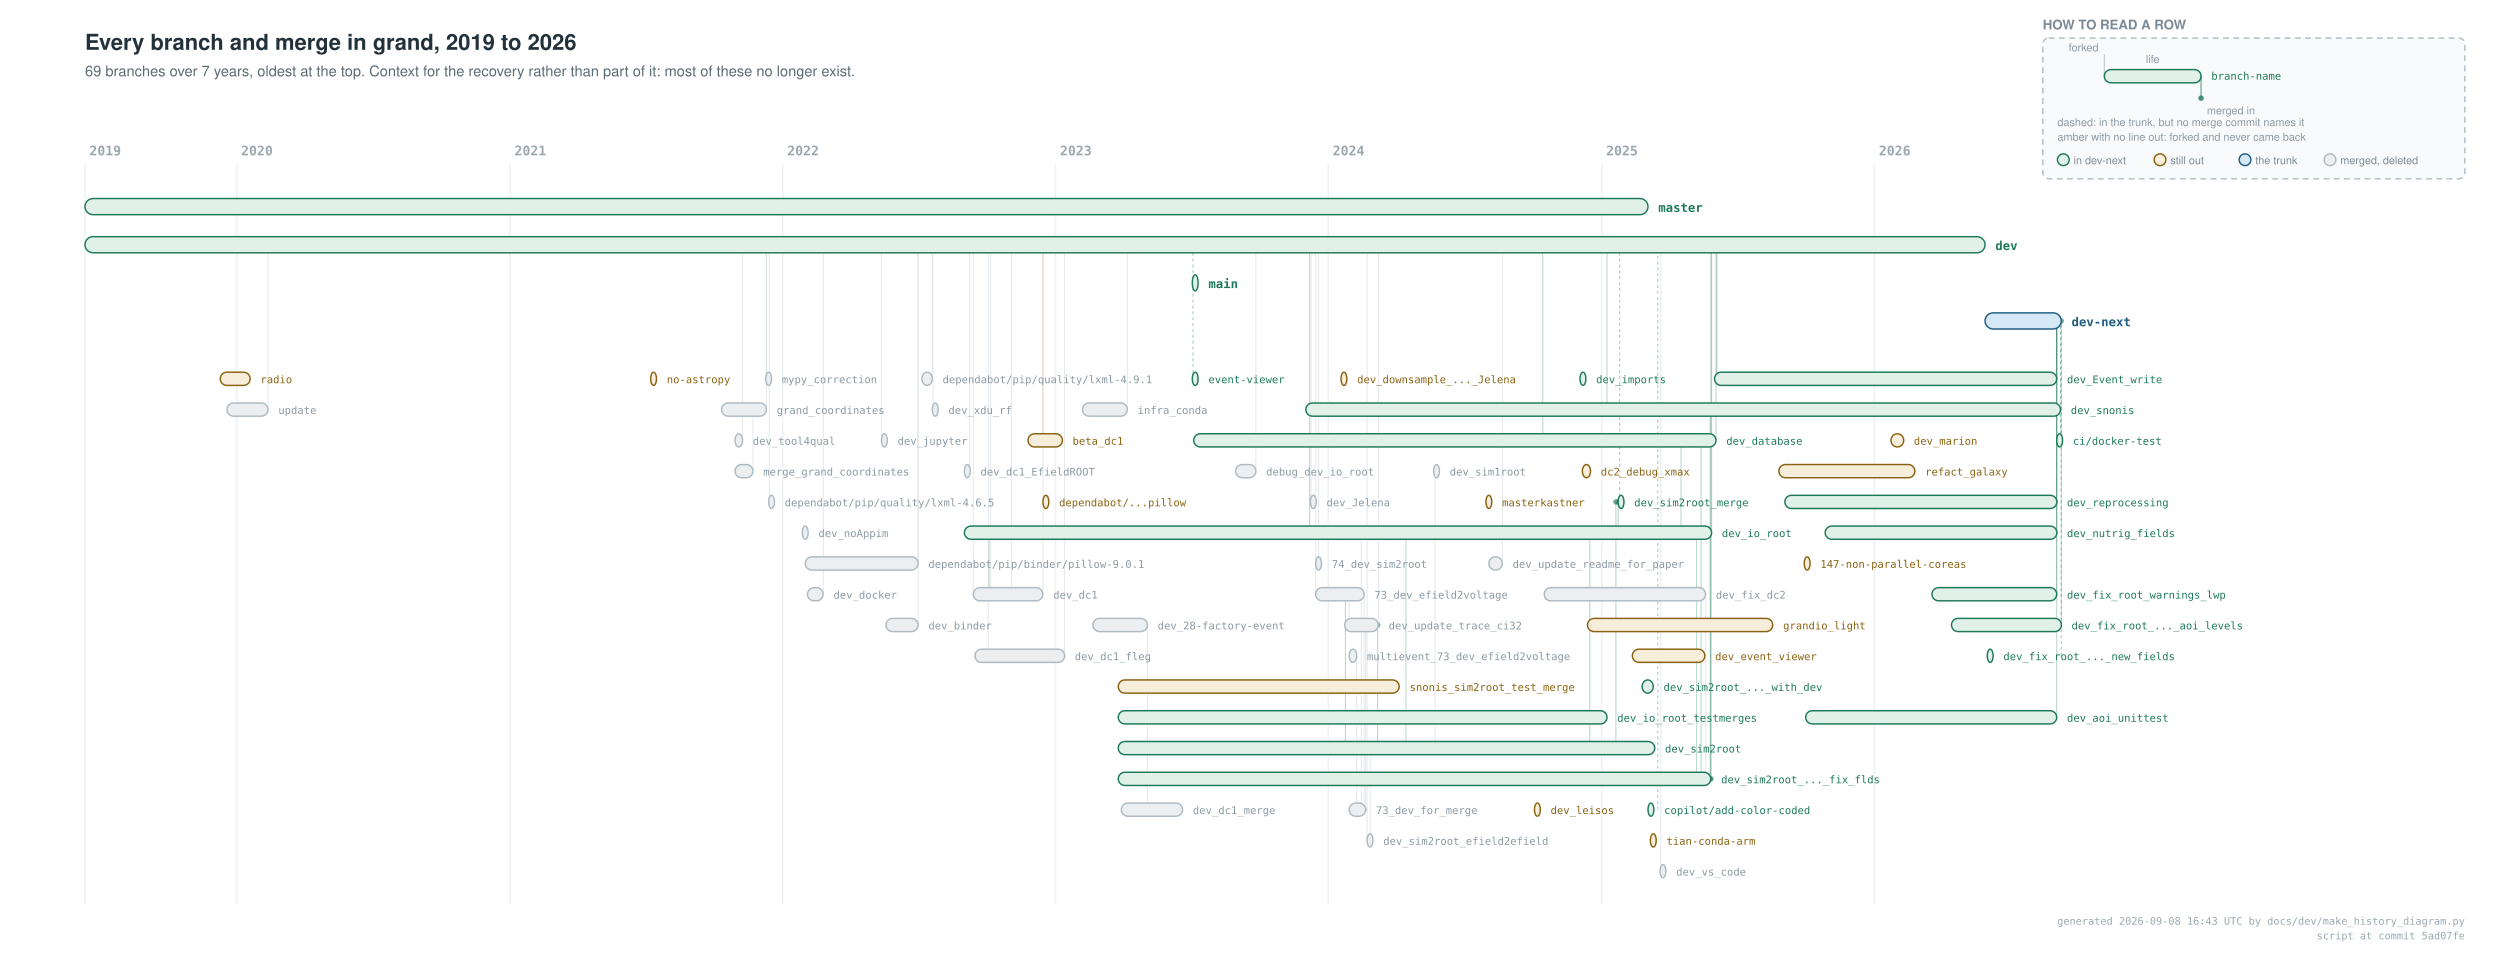
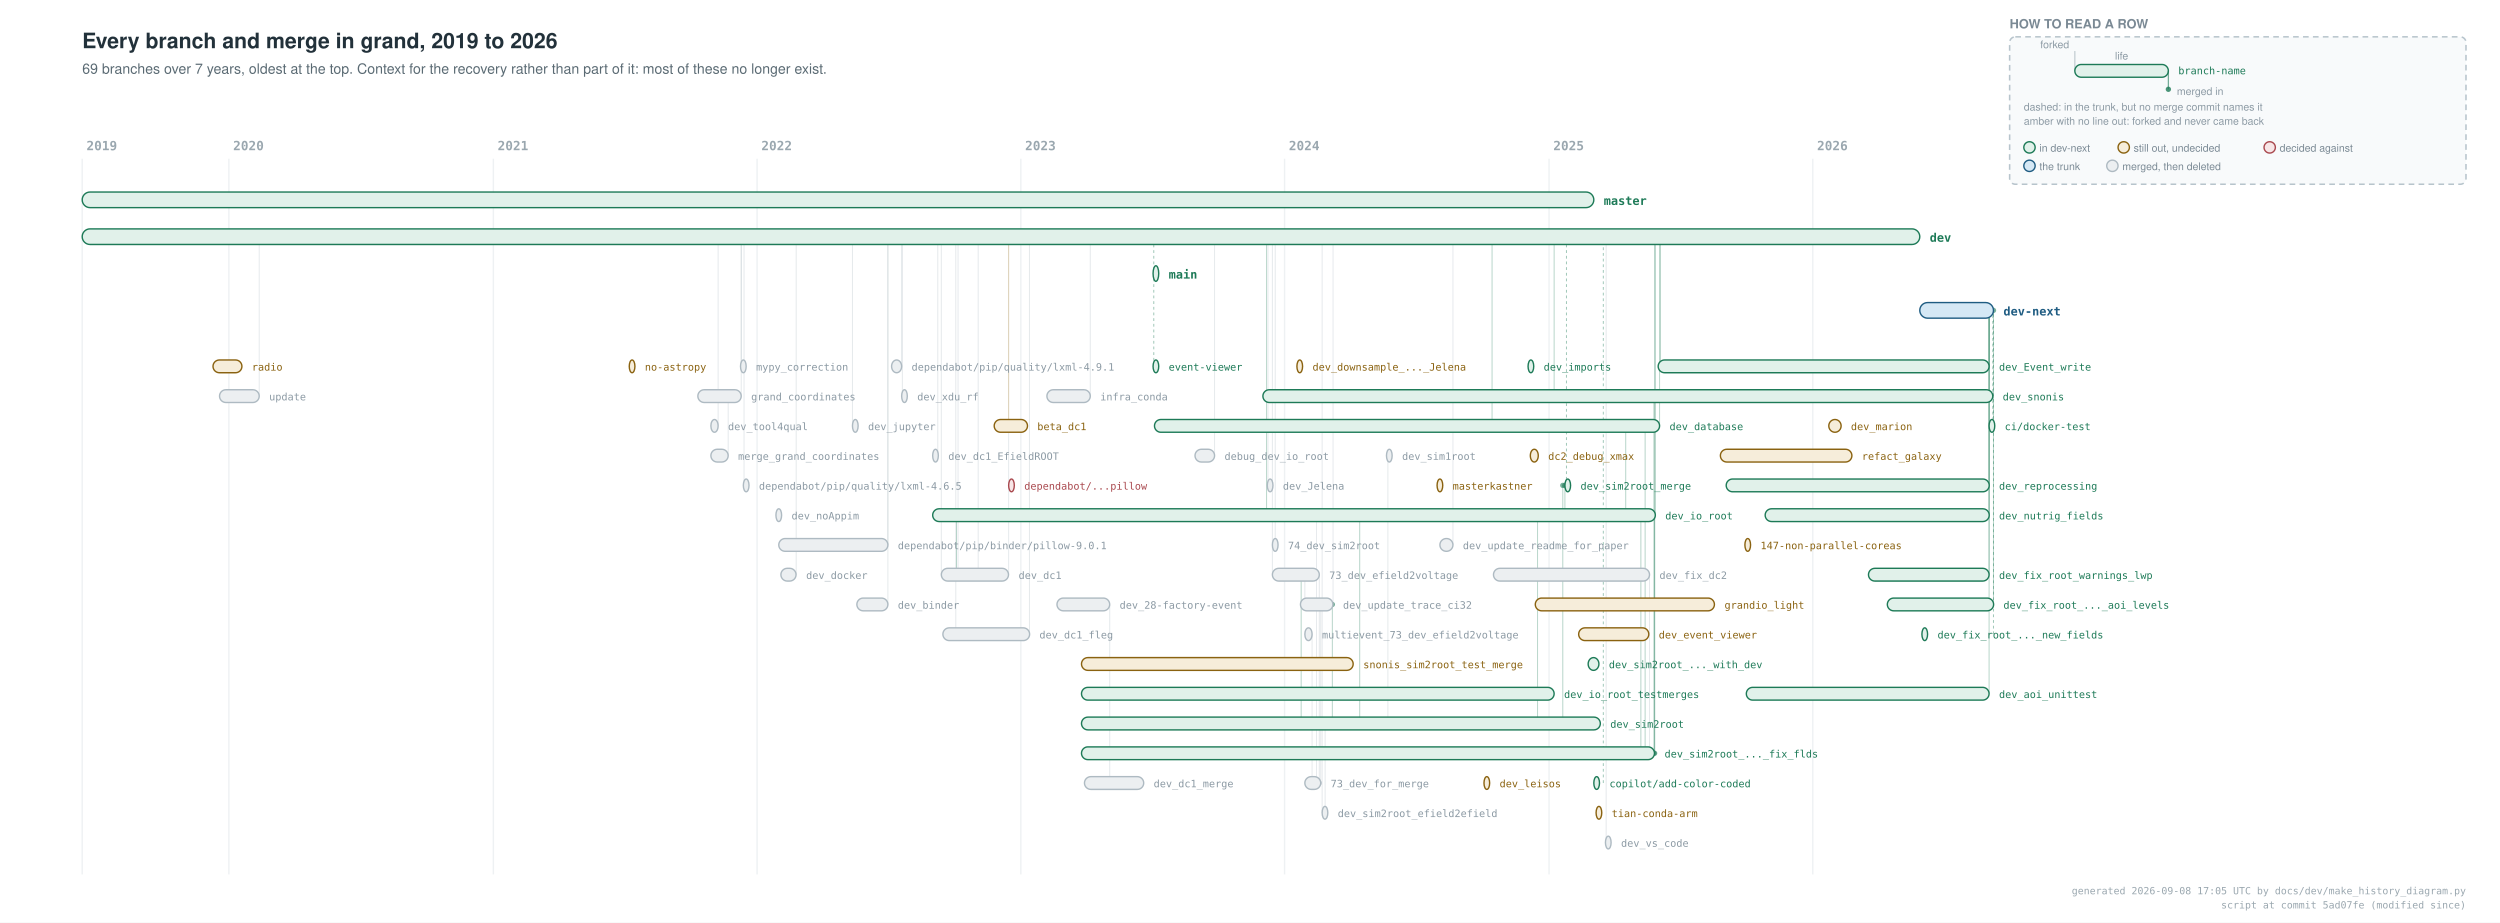
- <svg xmlns="http://www.w3.org/2000/svg" viewBox="0 0 1706 651" width="1706" height="651" font-family="IBM Plex Sans, Helvetica, Arial, sans-serif">
-   <rect width="1706" height="651" fill="#FFFFFF" />
+ <svg xmlns="http://www.w3.org/2000/svg" viewBox="0 0 1764 651" width="1764" height="651" font-family="IBM Plex Sans, Helvetica, Arial, sans-serif">
+   <rect width="1764" height="651" fill="#FFFFFF" />
  <text x="58" y="34" font-size="15" font-weight="600" fill="#22313A">Every branch and merge in grand, 2019 to 2026</text>
  <text x="58" y="52" font-size="10" fill="#5A6A73">69 branches over 7 years, oldest at the top. Context for the recovery rather than part of it: most of these no longer exist.</text>
  <line x1="58.0" y1="112" x2="58.0" y2="617" stroke="#EEF1F3" stroke-width="1" />
  <text x="61.0" y="106" font-family="IBM Plex Mono, monospace" font-size="9" font-weight="600" fill="#9AA7AF">2019</text>
  <line x1="161.5" y1="112" x2="161.5" y2="617" stroke="#EEF1F3" stroke-width="1" />
  <text x="164.5" y="106" font-family="IBM Plex Mono, monospace" font-size="9" font-weight="600" fill="#9AA7AF">2020</text>
  <line x1="348.1" y1="112" x2="348.1" y2="617" stroke="#EEF1F3" stroke-width="1" />
  <text x="351.1" y="106" font-family="IBM Plex Mono, monospace" font-size="9" font-weight="600" fill="#9AA7AF">2021</text>
  <line x1="534.2" y1="112" x2="534.2" y2="617" stroke="#EEF1F3" stroke-width="1" />
  <text x="537.2" y="106" font-family="IBM Plex Mono, monospace" font-size="9" font-weight="600" fill="#9AA7AF">2022</text>
  <line x1="720.3" y1="112" x2="720.3" y2="617" stroke="#EEF1F3" stroke-width="1" />
  <text x="723.3" y="106" font-family="IBM Plex Mono, monospace" font-size="9" font-weight="600" fill="#9AA7AF">2023</text>
  <line x1="906.4" y1="112" x2="906.4" y2="617" stroke="#EEF1F3" stroke-width="1" />
  <text x="909.4" y="106" font-family="IBM Plex Mono, monospace" font-size="9" font-weight="600" fill="#9AA7AF">2024</text>
  <line x1="1093.0" y1="112" x2="1093.0" y2="617" stroke="#EEF1F3" stroke-width="1" />
  <text x="1096.0" y="106" font-family="IBM Plex Mono, monospace" font-size="9" font-weight="600" fill="#9AA7AF">2025</text>
  <line x1="1279.1" y1="112" x2="1279.1" y2="617" stroke="#EEF1F3" stroke-width="1" />
  <text x="1282.1" y="106" font-family="IBM Plex Mono, monospace" font-size="9" font-weight="600" fill="#9AA7AF">2026</text>
  <path d="M 182.9 279.5 L 182.9 167.0" stroke="#AEBAC2" stroke-width="0.7" fill="none" opacity="0.32" />
  <circle cx="182.9" cy="167.0" r="1.9" fill="#AEBAC2" opacity="0.6" />
  <path d="M 506.7 300.5 L 506.7 167.0" stroke="#AEBAC2" stroke-width="0.7" fill="none" opacity="0.32" />
  <circle cx="506.7" cy="167.0" r="1.9" fill="#AEBAC2" opacity="0.6" />
  <path d="M 523.0 279.5 L 523.0 167.0" stroke="#AEBAC2" stroke-width="0.7" fill="none" opacity="0.32" />
  <circle cx="523.0" cy="167.0" r="1.9" fill="#AEBAC2" opacity="0.6" />
  <path d="M 513.8 321.5 L 513.8 279.5" stroke="#AEBAC2" stroke-width="0.7" fill="none" opacity="0.32" />
  <circle cx="513.8" cy="279.5" r="1.9" fill="#AEBAC2" opacity="0.6" />
  <path d="M 523.0 258.5 L 523.0 167.0" stroke="#AEBAC2" stroke-width="0.7" fill="none" opacity="0.32" />
  <circle cx="523.0" cy="167.0" r="1.9" fill="#AEBAC2" opacity="0.6" />
  <path d="M 525.0 342.5 L 525.0 167.0" stroke="#AEBAC2" stroke-width="0.7" fill="none" opacity="0.32" />
  <circle cx="525.0" cy="167.0" r="1.9" fill="#AEBAC2" opacity="0.6" />
  <path d="M 561.8 405.5 L 561.8 167.0" stroke="#AEBAC2" stroke-width="0.7" fill="none" opacity="0.32" />
  <circle cx="561.8" cy="167.0" r="1.9" fill="#AEBAC2" opacity="0.6" />
  <path d="M 601.5 300.5 L 601.5 167.0" stroke="#AEBAC2" stroke-width="0.7" fill="none" opacity="0.32" />
  <circle cx="601.5" cy="167.0" r="1.9" fill="#AEBAC2" opacity="0.6" />
  <path d="M 626.5 426.5 L 626.5 167.0" stroke="#AEBAC2" stroke-width="0.7" fill="none" opacity="0.32" />
  <circle cx="626.5" cy="167.0" r="1.9" fill="#AEBAC2" opacity="0.6" />
  <path d="M 626.5 384.5 L 626.5 167.0" stroke="#AEBAC2" stroke-width="0.7" fill="none" opacity="0.32" />
  <circle cx="626.5" cy="167.0" r="1.9" fill="#AEBAC2" opacity="0.6" />
  <path d="M 636.2 258.5 L 636.2 167.0" stroke="#AEBAC2" stroke-width="0.7" fill="none" opacity="0.32" />
  <circle cx="636.2" cy="167.0" r="1.9" fill="#AEBAC2" opacity="0.6" />
  <path d="M 636.7 279.5 L 636.7 167.0" stroke="#AEBAC2" stroke-width="0.7" fill="none" opacity="0.32" />
  <circle cx="636.7" cy="167.0" r="1.9" fill="#AEBAC2" opacity="0.6" />
  <path d="M 674.9 363.5 L 674.9 405.5" stroke="#1D7A57" stroke-width="0.7" fill="none" opacity="0.32" />
  <circle cx="674.9" cy="405.5" r="1.9" fill="#1D7A57" opacity="0.6" />
  <path d="M 661.7 321.5 L 661.7 167.0" stroke="#AEBAC2" stroke-width="0.7" fill="none" opacity="0.32" />
  <circle cx="661.7" cy="167.0" r="1.9" fill="#AEBAC2" opacity="0.6" />
  <path d="M 664.2 405.5 L 664.2 167.0" stroke="#AEBAC2" stroke-width="0.7" fill="none" opacity="0.32" />
  <circle cx="664.2" cy="167.0" r="1.9" fill="#AEBAC2" opacity="0.6" />
  <path d="M 674.4 447.5 L 674.4 167.0" stroke="#AEBAC2" stroke-width="0.7" fill="none" opacity="0.32" />
  <circle cx="674.4" cy="167.0" r="1.9" fill="#AEBAC2" opacity="0.6" />
  <path d="M 676.0 405.5 L 676.0 167.0" stroke="#AEBAC2" stroke-width="0.7" fill="none" opacity="0.32" />
  <circle cx="676.0" cy="167.0" r="1.9" fill="#AEBAC2" opacity="0.6" />
  <path d="M 690.2 405.5 L 690.2 167.0" stroke="#AEBAC2" stroke-width="0.7" fill="none" opacity="0.32" />
  <circle cx="690.2" cy="167.0" r="1.9" fill="#AEBAC2" opacity="0.6" />
  <path d="M 711.7 405.5 L 711.7 300.5" stroke="#AEBAC2" stroke-width="0.7" fill="none" opacity="0.32" />
  <circle cx="711.7" cy="300.5" r="1.9" fill="#AEBAC2" opacity="0.6" />
  <path d="M 711.7 300.5 L 711.7 167.0" stroke="#8A6210" stroke-width="0.7" fill="none" opacity="0.32" />
  <circle cx="711.7" cy="167.0" r="1.9" fill="#8A6210" opacity="0.6" />
  <path d="M 726.4 447.5 L 726.4 167.0" stroke="#AEBAC2" stroke-width="0.7" fill="none" opacity="0.32" />
  <circle cx="726.4" cy="167.0" r="1.9" fill="#AEBAC2" opacity="0.6" />
  <path d="M 769.3 279.5 L 769.3 167.0" stroke="#AEBAC2" stroke-width="0.7" fill="none" opacity="0.32" />
  <circle cx="769.3" cy="167.0" r="1.9" fill="#AEBAC2" opacity="0.6" />
  <path d="M 783.0 426.5 L 783.0 552.5" stroke="#AEBAC2" stroke-width="0.7" fill="none" opacity="0.32" />
  <circle cx="783.0" cy="552.5" r="1.9" fill="#AEBAC2" opacity="0.6" />
  <path d="M 1084.9 510.5 L 1084.9 363.5" stroke="#1D7A57" stroke-width="0.7" fill="none" opacity="0.32" />
  <circle cx="1084.9" cy="363.5" r="1.9" fill="#1D7A57" opacity="0.6" />
  <path d="M 1147.1 363.5 L 1147.1 300.5" stroke="#1D7A57" stroke-width="0.7" fill="none" opacity="0.32" />
  <circle cx="1147.1" cy="300.5" r="1.9" fill="#1D7A57" opacity="0.6" />
  <path d="M 857.0 321.5 L 857.0 167.0" stroke="#AEBAC2" stroke-width="0.7" fill="none" opacity="0.32" />
  <circle cx="857.0" cy="167.0" r="1.9" fill="#AEBAC2" opacity="0.6" />
  <path d="M 893.7 363.5 L 893.7 167.0" stroke="#1D7A57" stroke-width="0.7" fill="none" opacity="0.32" />
  <circle cx="893.7" cy="167.0" r="1.9" fill="#1D7A57" opacity="0.6" />
  <path d="M 894.7 342.5 L 894.7 167.0" stroke="#AEBAC2" stroke-width="0.7" fill="none" opacity="0.32" />
  <circle cx="894.7" cy="167.0" r="1.9" fill="#AEBAC2" opacity="0.6" />
  <path d="M 897.8 405.5 L 897.8 167.0" stroke="#AEBAC2" stroke-width="0.7" fill="none" opacity="0.32" />
  <circle cx="897.8" cy="167.0" r="1.9" fill="#AEBAC2" opacity="0.6" />
  <path d="M 899.8 384.5 L 899.8 167.0" stroke="#AEBAC2" stroke-width="0.7" fill="none" opacity="0.32" />
  <circle cx="899.8" cy="167.0" r="1.9" fill="#AEBAC2" opacity="0.6" />
  <path d="M 1052.8 300.5 L 1052.8 167.0" stroke="#1D7A57" stroke-width="0.7" fill="none" opacity="0.32" />
  <circle cx="1052.8" cy="167.0" r="1.9" fill="#1D7A57" opacity="0.6" />
  <path d="M 918.1 510.5 L 918.1 405.5" stroke="#1D7A57" stroke-width="0.7" fill="none" opacity="0.32" />
  <circle cx="918.1" cy="405.5" r="1.9" fill="#1D7A57" opacity="0.6" />
  <path d="M 920.7 405.5 L 920.7 426.5" stroke="#AEBAC2" stroke-width="0.7" fill="none" opacity="0.32" />
  <circle cx="920.7" cy="426.5" r="1.9" fill="#AEBAC2" opacity="0.6" />
  <path d="M 925.8 447.5 L 925.8 552.5" stroke="#AEBAC2" stroke-width="0.7" fill="none" opacity="0.32" />
  <circle cx="925.8" cy="552.5" r="1.9" fill="#AEBAC2" opacity="0.6" />
  <path d="M 928.9 552.5 L 928.9 363.5" stroke="#AEBAC2" stroke-width="0.7" fill="none" opacity="0.32" />
  <circle cx="928.9" cy="363.5" r="1.9" fill="#AEBAC2" opacity="0.6" />
  <path d="M 930.9 405.5 L 930.9 552.5" stroke="#AEBAC2" stroke-width="0.7" fill="none" opacity="0.32" />
  <circle cx="930.9" cy="552.5" r="1.9" fill="#AEBAC2" opacity="0.6" />
  <path d="M 931.9 552.5 L 931.9 426.5" stroke="#AEBAC2" stroke-width="0.7" fill="none" opacity="0.32" />
  <circle cx="931.9" cy="426.5" r="1.9" fill="#AEBAC2" opacity="0.6" />
  <path d="M 940.1 510.5 L 940.1 426.5" stroke="#1D7A57" stroke-width="0.7" fill="none" opacity="0.32" />
  <circle cx="940.1" cy="426.5" r="1.9" fill="#1D7A57" opacity="0.6" />
  <path d="M 932.9 573.5 L 932.9 167.0" stroke="#AEBAC2" stroke-width="0.7" fill="none" opacity="0.32" />
  <circle cx="932.9" cy="167.0" r="1.9" fill="#AEBAC2" opacity="0.6" />
  <path d="M 935.0 573.5 L 935.0 510.5" stroke="#AEBAC2" stroke-width="0.7" fill="none" opacity="0.32" />
  <circle cx="935.0" cy="510.5" r="1.9" fill="#AEBAC2" opacity="0.6" />
  <path d="M 940.6 426.5 L 940.6 167.0" stroke="#AEBAC2" stroke-width="0.7" fill="none" opacity="0.32" />
  <circle cx="940.6" cy="167.0" r="1.9" fill="#AEBAC2" opacity="0.6" />
  <path d="M 959.4 363.5 L 959.4 510.5" stroke="#1D7A57" stroke-width="0.7" fill="none" opacity="0.32" />
  <circle cx="959.4" cy="510.5" r="1.9" fill="#1D7A57" opacity="0.6" />
  <path d="M 979.3 321.5 L 979.3 510.5" stroke="#AEBAC2" stroke-width="0.7" fill="none" opacity="0.32" />
  <circle cx="979.3" cy="510.5" r="1.9" fill="#AEBAC2" opacity="0.6" />
  <path d="M 1025.2 384.5 L 1025.2 167.0" stroke="#AEBAC2" stroke-width="0.7" fill="none" opacity="0.32" />
  <circle cx="1025.2" cy="167.0" r="1.9" fill="#AEBAC2" opacity="0.6" />
  <path d="M 1096.6 279.5 L 1096.6 167.0" stroke="#1D7A57" stroke-width="0.7" fill="none" opacity="0.32" />
  <circle cx="1096.6" cy="167.0" r="1.9" fill="#1D7A57" opacity="0.6" />
  <path d="M 1104.2 363.5 L 1104.2 342.5" stroke="#1D7A57" stroke-width="0.7" fill="none" opacity="0.32" />
  <circle cx="1104.2" cy="342.5" r="1.9" fill="#1D7A57" opacity="0.6" />
  <path d="M 1102.7 510.5 L 1102.7 342.5" stroke="#1D7A57" stroke-width="0.7" fill="none" opacity="0.32" />
  <circle cx="1102.7" cy="342.5" r="1.9" fill="#1D7A57" opacity="0.6" />
  <path d="M 1167.5 363.5 L 1167.5 531.5" stroke="#1D7A57" stroke-width="0.7" fill="none" opacity="0.32" />
  <circle cx="1167.5" cy="531.5" r="1.9" fill="#1D7A57" opacity="0.6" />
  <path d="M 1167.0 279.5 L 1167.0 531.5" stroke="#1D7A57" stroke-width="0.7" fill="none" opacity="0.32" />
  <circle cx="1167.0" cy="531.5" r="1.9" fill="#1D7A57" opacity="0.6" />
  <path d="M 1133.3 594.5 L 1133.3 167.0" stroke="#AEBAC2" stroke-width="0.7" fill="none" opacity="0.32" />
  <circle cx="1133.3" cy="167.0" r="1.9" fill="#AEBAC2" opacity="0.6" />
  <path d="M 1157.8 531.5 L 1157.8 363.5" stroke="#1D7A57" stroke-width="0.7" fill="none" opacity="0.32" />
  <circle cx="1157.8" cy="363.5" r="1.9" fill="#1D7A57" opacity="0.6" />
  <path d="M 1160.8 531.5 L 1160.8 300.5" stroke="#1D7A57" stroke-width="0.7" fill="none" opacity="0.32" />
  <circle cx="1160.8" cy="300.5" r="1.9" fill="#1D7A57" opacity="0.6" />
  <path d="M 1163.9 405.5 L 1163.9 531.5" stroke="#AEBAC2" stroke-width="0.7" fill="none" opacity="0.32" />
  <circle cx="1163.9" cy="531.5" r="1.9" fill="#AEBAC2" opacity="0.6" />
  <path d="M 1167.5 531.5 L 1167.5 167.0" stroke="#1D7A57" stroke-width="0.7" fill="none" opacity="0.32" />
  <circle cx="1167.5" cy="167.0" r="1.9" fill="#1D7A57" opacity="0.6" />
  <path d="M 1168.0 363.5 L 1168.0 167.0" stroke="#1D7A57" stroke-width="0.7" fill="none" opacity="0.32" />
  <circle cx="1168.0" cy="167.0" r="1.9" fill="#1D7A57" opacity="0.6" />
  <path d="M 1171.6 258.5 L 1171.6 167.0" stroke="#1D7A57" stroke-width="0.7" fill="none" opacity="0.32" />
  <circle cx="1171.6" cy="167.0" r="1.9" fill="#1D7A57" opacity="0.6" />
  <path d="M 1171.0 300.5 L 1171.0 167.0" stroke="#1D7A57" stroke-width="0.7" fill="none" opacity="0.32" />
  <circle cx="1171.0" cy="167.0" r="1.9" fill="#1D7A57" opacity="0.6" />
  <path d="M 1403.5 405.5 L 1403.5 219.0" stroke="#1D7A57" stroke-width="0.7" fill="none" opacity="0.32" />
  <circle cx="1403.5" cy="219.0" r="1.9" fill="#1D7A57" opacity="0.6" />
  <path d="M 1403.5 363.5 L 1403.5 219.0" stroke="#1D7A57" stroke-width="0.7" fill="none" opacity="0.32" />
  <circle cx="1403.5" cy="219.0" r="1.9" fill="#1D7A57" opacity="0.6" />
  <path d="M 1403.5 342.5 L 1403.5 219.0" stroke="#1D7A57" stroke-width="0.7" fill="none" opacity="0.32" />
  <circle cx="1403.5" cy="219.0" r="1.9" fill="#1D7A57" opacity="0.6" />
  <path d="M 1403.5 258.5 L 1403.5 219.0" stroke="#1D7A57" stroke-width="0.7" fill="none" opacity="0.32" />
  <circle cx="1403.5" cy="219.0" r="1.9" fill="#1D7A57" opacity="0.6" />
  <path d="M 1403.5 489.5 L 1403.5 219.0" stroke="#1D7A57" stroke-width="0.7" fill="none" opacity="0.32" />
  <circle cx="1403.5" cy="219.0" r="1.9" fill="#1D7A57" opacity="0.6" />
  <path d="M 1406.6 426.5 L 1406.6 219.0" stroke="#1D7A57" stroke-width="0.7" fill="none" opacity="0.32" />
  <circle cx="1406.6" cy="219.0" r="1.9" fill="#1D7A57" opacity="0.6" />
  <path d="M 814.1 258.5 L 814.1 167.0" stroke="#1D7A57" stroke-width="0.7" stroke-dasharray="2 2" fill="none" opacity="0.42" />
  <path d="M 1105.3 342.5 L 1105.3 167.0" stroke="#1D7A57" stroke-width="0.7" stroke-dasharray="2 2" fill="none" opacity="0.42" />
  <path d="M 1131.3 552.5 L 1131.3 167.0" stroke="#1D7A57" stroke-width="0.7" stroke-dasharray="2 2" fill="none" opacity="0.42" />
  <path d="M 1406.6 447.5 L 1406.6 219.0" stroke="#1D7A57" stroke-width="0.7" stroke-dasharray="2 2" fill="none" opacity="0.42" />
  <path d="M 1406.1 300.5 L 1406.1 219.0" stroke="#1D7A57" stroke-width="0.7" stroke-dasharray="2 2" fill="none" opacity="0.42" />
  <rect x="58.0" y="135.5" width="1066.6" height="11" rx="5.5" fill="#E1F1EA" stroke="#1D7A57" stroke-width="1" />
  <text x="1131.6" y="144.6" font-family="IBM Plex Mono, monospace" font-size="8.4" font-weight="600" fill="#1D7A57">master</text>
  <rect x="58.0" y="161.5" width="1296.6" height="11" rx="5.5" fill="#E1F1EA" stroke="#1D7A57" stroke-width="1" />
  <text x="1361.6" y="170.6" font-family="IBM Plex Mono, monospace" font-size="8.4" font-weight="600" fill="#1D7A57">dev</text>
  <rect x="813.6" y="187.5" width="4.0" height="11" rx="5.5" fill="#E1F1EA" stroke="#1D7A57" stroke-width="1" />
  <text x="824.6" y="196.6" font-family="IBM Plex Mono, monospace" font-size="8.4" font-weight="600" fill="#1D7A57">main</text>
  <rect x="1354.6" y="213.5" width="52.0" height="11" rx="5.5" fill="#D5E8F5" stroke="#1F5C82" stroke-width="1" />
  <text x="1413.6" y="222.6" font-family="IBM Plex Mono, monospace" font-size="8.4" font-weight="600" fill="#1F5C82">dev-next</text>
  <rect x="150.3" y="254.0" width="20.4" height="9" rx="4.5" fill="#F6EDDA" stroke="#8A6210" stroke-width="1" />
  <text x="177.7" y="261.5" font-family="IBM Plex Mono, monospace" font-size="7.2" font-weight="500" fill="#8A6210">radio</text>
  <rect x="154.9" y="275.0" width="28.0" height="9" rx="4.5" fill="#ECEFF1" stroke="#AEBAC2" stroke-width="1" />
  <text x="189.9" y="282.5" font-family="IBM Plex Mono, monospace" font-size="7.2" font-weight="500" fill="#8B99A3">update</text>
  <rect x="444.0" y="254.0" width="4.0" height="9" rx="4.5" fill="#F6EDDA" stroke="#8A6210" stroke-width="1" />
  <text x="455.0" y="261.5" font-family="IBM Plex Mono, monospace" font-size="7.2" font-weight="500" fill="#8A6210">no-astropy</text>
  <rect x="492.4" y="275.0" width="30.6" height="9" rx="4.5" fill="#ECEFF1" stroke="#AEBAC2" stroke-width="1" />
  <text x="530.0" y="282.5" font-family="IBM Plex Mono, monospace" font-size="7.2" font-weight="500" fill="#8B99A3">grand_coordinates</text>
  <rect x="501.6" y="296.0" width="5.1" height="9" rx="4.5" fill="#ECEFF1" stroke="#AEBAC2" stroke-width="1" />
  <text x="513.7" y="303.5" font-family="IBM Plex Mono, monospace" font-size="7.2" font-weight="500" fill="#8B99A3">dev_tool4qual</text>
  <rect x="501.6" y="317.0" width="12.2" height="9" rx="4.5" fill="#ECEFF1" stroke="#AEBAC2" stroke-width="1" />
  <text x="520.8" y="324.5" font-family="IBM Plex Mono, monospace" font-size="7.2" font-weight="500" fill="#8B99A3">merge_grand_coordinates</text>
  <rect x="522.5" y="254.0" width="4.0" height="9" rx="4.5" fill="#ECEFF1" stroke="#AEBAC2" stroke-width="1" />
  <text x="533.5" y="261.5" font-family="IBM Plex Mono, monospace" font-size="7.2" font-weight="500" fill="#8B99A3">mypy_correction</text>
  <rect x="524.5" y="338.0" width="4.0" height="9" rx="4.5" fill="#ECEFF1" stroke="#AEBAC2" stroke-width="1" />
  <text x="535.5" y="345.5" font-family="IBM Plex Mono, monospace" font-size="7.2" font-weight="500" fill="#8B99A3">dependabot/pip/quality/lxml-4.6.5</text>
  <rect x="547.5" y="359.0" width="4.0" height="9" rx="4.5" fill="#ECEFF1" stroke="#AEBAC2" stroke-width="1" />
  <text x="558.5" y="366.5" font-family="IBM Plex Mono, monospace" font-size="7.2" font-weight="500" fill="#8B99A3">dev_noAppim</text>
  <rect x="549.5" y="380.0" width="77.0" height="9" rx="4.5" fill="#ECEFF1" stroke="#AEBAC2" stroke-width="1" />
  <text x="633.5" y="387.5" font-family="IBM Plex Mono, monospace" font-size="7.2" font-weight="500" fill="#8B99A3">dependabot/pip/binder/pillow-9.0.1</text>
  <rect x="551.0" y="401.0" width="10.7" height="9" rx="4.5" fill="#ECEFF1" stroke="#AEBAC2" stroke-width="1" />
  <text x="568.8" y="408.5" font-family="IBM Plex Mono, monospace" font-size="7.2" font-weight="500" fill="#8B99A3">dev_docker</text>
  <rect x="601.5" y="296.0" width="4.0" height="9" rx="4.5" fill="#ECEFF1" stroke="#AEBAC2" stroke-width="1" />
  <text x="612.5" y="303.5" font-family="IBM Plex Mono, monospace" font-size="7.2" font-weight="500" fill="#8B99A3">dev_jupyter</text>
  <rect x="604.6" y="422.0" width="21.9" height="9" rx="4.5" fill="#ECEFF1" stroke="#AEBAC2" stroke-width="1" />
  <text x="633.5" y="429.5" font-family="IBM Plex Mono, monospace" font-size="7.2" font-weight="500" fill="#8B99A3">dev_binder</text>
  <rect x="629.1" y="254.0" width="7.1" height="9" rx="4.5" fill="#ECEFF1" stroke="#AEBAC2" stroke-width="1" />
  <text x="643.2" y="261.5" font-family="IBM Plex Mono, monospace" font-size="7.2" font-weight="500" fill="#8B99A3">dependabot/pip/quality/lxml-4.9.1</text>
  <rect x="636.2" y="275.0" width="4.0" height="9" rx="4.5" fill="#ECEFF1" stroke="#AEBAC2" stroke-width="1" />
  <text x="647.2" y="282.5" font-family="IBM Plex Mono, monospace" font-size="7.2" font-weight="500" fill="#8B99A3">dev_xdu_rf</text>
  <rect x="658.1" y="317.0" width="4.0" height="9" rx="4.5" fill="#ECEFF1" stroke="#AEBAC2" stroke-width="1" />
  <text x="669.1" y="324.5" font-family="IBM Plex Mono, monospace" font-size="7.2" font-weight="500" fill="#8B99A3">dev_dc1_EfieldROOT</text>
  <rect x="658.1" y="359.0" width="509.9" height="9" rx="4.5" fill="#E1F1EA" stroke="#1D7A57" stroke-width="1" />
  <text x="1175.0" y="366.5" font-family="IBM Plex Mono, monospace" font-size="7.2" font-weight="500" fill="#1D7A57">dev_io_root</text>
  <rect x="664.2" y="401.0" width="47.4" height="9" rx="4.5" fill="#ECEFF1" stroke="#AEBAC2" stroke-width="1" />
  <text x="718.7" y="408.5" font-family="IBM Plex Mono, monospace" font-size="7.2" font-weight="500" fill="#8B99A3">dev_dc1</text>
  <rect x="665.3" y="443.0" width="61.2" height="9" rx="4.5" fill="#ECEFF1" stroke="#AEBAC2" stroke-width="1" />
  <text x="733.4" y="450.5" font-family="IBM Plex Mono, monospace" font-size="7.2" font-weight="500" fill="#8B99A3">dev_dc1_fleg</text>
  <rect x="701.5" y="296.0" width="23.5" height="9" rx="4.5" fill="#F6EDDA" stroke="#8A6210" stroke-width="1" />
  <text x="731.9" y="303.5" font-family="IBM Plex Mono, monospace" font-size="7.2" font-weight="500" fill="#8A6210">beta_dc1</text>
-   <rect x="711.7" y="338.0" width="4.0" height="9" rx="4.5" fill="#F6EDDA" stroke="#8A6210" stroke-width="1" />
-   <text x="722.7" y="345.5" font-family="IBM Plex Mono, monospace" font-size="7.2" font-weight="500" fill="#8A6210">dependabot/...pillow</text>
+   <rect x="711.7" y="338.0" width="4.0" height="9" rx="4.5" fill="#F7E6E7" stroke="#A9484E" stroke-width="1" />
+   <text x="722.7" y="345.5" font-family="IBM Plex Mono, monospace" font-size="7.2" font-weight="500" fill="#A9484E">dependabot/...pillow</text>
  <rect x="738.7" y="275.0" width="30.6" height="9" rx="4.5" fill="#ECEFF1" stroke="#AEBAC2" stroke-width="1" />
  <text x="776.3" y="282.5" font-family="IBM Plex Mono, monospace" font-size="7.2" font-weight="500" fill="#8B99A3">infra_conda</text>
  <rect x="745.8" y="422.0" width="37.2" height="9" rx="4.5" fill="#ECEFF1" stroke="#AEBAC2" stroke-width="1" />
  <text x="790.0" y="429.5" font-family="IBM Plex Mono, monospace" font-size="7.2" font-weight="500" fill="#8B99A3">dev_28-factory-event</text>
  <rect x="763.1" y="464.0" width="191.7" height="9" rx="4.5" fill="#F6EDDA" stroke="#8A6210" stroke-width="1" />
  <text x="961.9" y="471.5" font-family="IBM Plex Mono, monospace" font-size="7.2" font-weight="500" fill="#8A6210">snonis_sim2root_test_merge</text>
  <rect x="763.1" y="485.0" width="333.5" height="9" rx="4.5" fill="#E1F1EA" stroke="#1D7A57" stroke-width="1" />
  <text x="1103.6" y="492.5" font-family="IBM Plex Mono, monospace" font-size="7.2" font-weight="500" fill="#1D7A57">dev_io_root_testmerges</text>
  <rect x="763.1" y="506.0" width="366.1" height="9" rx="4.5" fill="#E1F1EA" stroke="#1D7A57" stroke-width="1" />
  <text x="1136.2" y="513.5" font-family="IBM Plex Mono, monospace" font-size="7.2" font-weight="500" fill="#1D7A57">dev_sim2root</text>
  <rect x="763.1" y="527.0" width="404.3" height="9" rx="4.5" fill="#E1F1EA" stroke="#1D7A57" stroke-width="1" />
  <text x="1174.5" y="534.5" font-family="IBM Plex Mono, monospace" font-size="7.2" font-weight="500" fill="#1D7A57">dev_sim2root_..._fix_flds</text>
  <rect x="765.2" y="548.0" width="41.8" height="9" rx="4.5" fill="#ECEFF1" stroke="#AEBAC2" stroke-width="1" />
  <text x="814.0" y="555.5" font-family="IBM Plex Mono, monospace" font-size="7.2" font-weight="500" fill="#8B99A3">dev_dc1_merge</text>
  <rect x="813.6" y="254.0" width="4.0" height="9" rx="4.5" fill="#E1F1EA" stroke="#1D7A57" stroke-width="1" />
  <text x="824.6" y="261.5" font-family="IBM Plex Mono, monospace" font-size="7.2" font-weight="500" fill="#1D7A57">event-viewer</text>
  <rect x="814.6" y="296.0" width="356.4" height="9" rx="4.5" fill="#E1F1EA" stroke="#1D7A57" stroke-width="1" />
  <text x="1178.0" y="303.5" font-family="IBM Plex Mono, monospace" font-size="7.2" font-weight="500" fill="#1D7A57">dev_database</text>
  <rect x="843.2" y="317.0" width="13.8" height="9" rx="4.5" fill="#ECEFF1" stroke="#AEBAC2" stroke-width="1" />
  <text x="864.0" y="324.5" font-family="IBM Plex Mono, monospace" font-size="7.2" font-weight="500" fill="#8B99A3">debug_dev_io_root</text>
  <rect x="891.1" y="275.0" width="515.0" height="9" rx="4.5" fill="#E1F1EA" stroke="#1D7A57" stroke-width="1" />
  <text x="1413.1" y="282.5" font-family="IBM Plex Mono, monospace" font-size="7.2" font-weight="500" fill="#1D7A57">dev_snonis</text>
  <rect x="894.2" y="338.0" width="4.0" height="9" rx="4.5" fill="#ECEFF1" stroke="#AEBAC2" stroke-width="1" />
  <text x="905.2" y="345.5" font-family="IBM Plex Mono, monospace" font-size="7.2" font-weight="500" fill="#8B99A3">dev_Jelena</text>
  <rect x="897.8" y="380.0" width="4.0" height="9" rx="4.5" fill="#ECEFF1" stroke="#AEBAC2" stroke-width="1" />
  <text x="908.8" y="387.5" font-family="IBM Plex Mono, monospace" font-size="7.2" font-weight="500" fill="#8B99A3">74_dev_sim2root</text>
  <rect x="897.8" y="401.0" width="33.1" height="9" rx="4.5" fill="#ECEFF1" stroke="#AEBAC2" stroke-width="1" />
  <text x="937.9" y="408.5" font-family="IBM Plex Mono, monospace" font-size="7.2" font-weight="500" fill="#8B99A3">73_dev_efield2voltage</text>
  <rect x="915.1" y="254.0" width="4.0" height="9" rx="4.5" fill="#F6EDDA" stroke="#8A6210" stroke-width="1" />
  <text x="926.1" y="261.5" font-family="IBM Plex Mono, monospace" font-size="7.2" font-weight="500" fill="#8A6210">dev_downsample_..._Jelena</text>
  <rect x="917.6" y="422.0" width="22.9" height="9" rx="4.5" fill="#ECEFF1" stroke="#AEBAC2" stroke-width="1" />
  <text x="947.6" y="429.5" font-family="IBM Plex Mono, monospace" font-size="7.2" font-weight="500" fill="#8B99A3">dev_update_trace_ci32</text>
  <rect x="920.7" y="443.0" width="5.1" height="9" rx="4.5" fill="#ECEFF1" stroke="#AEBAC2" stroke-width="1" />
  <text x="932.8" y="450.5" font-family="IBM Plex Mono, monospace" font-size="7.2" font-weight="500" fill="#8B99A3">multievent_73_dev_efield2voltage</text>
  <rect x="920.7" y="548.0" width="11.2" height="9" rx="4.5" fill="#ECEFF1" stroke="#AEBAC2" stroke-width="1" />
  <text x="938.9" y="555.5" font-family="IBM Plex Mono, monospace" font-size="7.2" font-weight="500" fill="#8B99A3">73_dev_for_merge</text>
  <rect x="932.9" y="569.0" width="4.0" height="9" rx="4.5" fill="#ECEFF1" stroke="#AEBAC2" stroke-width="1" />
  <text x="943.9" y="576.5" font-family="IBM Plex Mono, monospace" font-size="7.2" font-weight="500" fill="#8B99A3">dev_sim2root_efield2efield</text>
  <rect x="978.3" y="317.0" width="4.0" height="9" rx="4.5" fill="#ECEFF1" stroke="#AEBAC2" stroke-width="1" />
  <text x="989.3" y="324.5" font-family="IBM Plex Mono, monospace" font-size="7.2" font-weight="500" fill="#8B99A3">dev_sim1root</text>
  <rect x="1014.0" y="338.0" width="4.0" height="9" rx="4.5" fill="#F6EDDA" stroke="#8A6210" stroke-width="1" />
  <text x="1025.0" y="345.5" font-family="IBM Plex Mono, monospace" font-size="7.2" font-weight="500" fill="#8A6210">masterkastner</text>
  <rect x="1016.0" y="380.0" width="9.2" height="9" rx="4.5" fill="#ECEFF1" stroke="#AEBAC2" stroke-width="1" />
  <text x="1032.2" y="387.5" font-family="IBM Plex Mono, monospace" font-size="7.2" font-weight="500" fill="#8B99A3">dev_update_readme_for_paper</text>
  <rect x="1047.1" y="548.0" width="4.0" height="9" rx="4.5" fill="#F6EDDA" stroke="#8A6210" stroke-width="1" />
  <text x="1058.1" y="555.5" font-family="IBM Plex Mono, monospace" font-size="7.2" font-weight="500" fill="#8A6210">dev_leisos</text>
  <rect x="1053.8" y="401.0" width="110.1" height="9" rx="4.5" fill="#ECEFF1" stroke="#AEBAC2" stroke-width="1" />
  <text x="1170.9" y="408.5" font-family="IBM Plex Mono, monospace" font-size="7.2" font-weight="500" fill="#8B99A3">dev_fix_dc2</text>
  <rect x="1078.2" y="254.0" width="4.0" height="9" rx="4.5" fill="#E1F1EA" stroke="#1D7A57" stroke-width="1" />
  <text x="1089.2" y="261.5" font-family="IBM Plex Mono, monospace" font-size="7.2" font-weight="500" fill="#1D7A57">dev_imports</text>
  <rect x="1079.8" y="317.0" width="5.6" height="9" rx="4.5" fill="#F6EDDA" stroke="#8A6210" stroke-width="1" />
  <text x="1092.4" y="324.5" font-family="IBM Plex Mono, monospace" font-size="7.2" font-weight="500" fill="#8A6210">dc2_debug_xmax</text>
  <rect x="1083.3" y="422.0" width="126.4" height="9" rx="4.5" fill="#F6EDDA" stroke="#8A6210" stroke-width="1" />
  <text x="1216.8" y="429.5" font-family="IBM Plex Mono, monospace" font-size="7.2" font-weight="500" fill="#8A6210">grandio_light</text>
  <rect x="1104.2" y="338.0" width="4.0" height="9" rx="4.5" fill="#E1F1EA" stroke="#1D7A57" stroke-width="1" />
  <text x="1115.2" y="345.5" font-family="IBM Plex Mono, monospace" font-size="7.2" font-weight="500" fill="#1D7A57">dev_sim2root_merge</text>
  <rect x="1113.9" y="443.0" width="49.5" height="9" rx="4.5" fill="#F6EDDA" stroke="#8A6210" stroke-width="1" />
  <text x="1170.4" y="450.5" font-family="IBM Plex Mono, monospace" font-size="7.2" font-weight="500" fill="#8A6210">dev_event_viewer</text>
  <rect x="1120.6" y="464.0" width="7.6" height="9" rx="4.5" fill="#E1F1EA" stroke="#1D7A57" stroke-width="1" />
  <text x="1135.2" y="471.5" font-family="IBM Plex Mono, monospace" font-size="7.2" font-weight="500" fill="#1D7A57">dev_sim2root_..._with_dev</text>
  <rect x="1124.6" y="548.0" width="4.0" height="9" rx="4.5" fill="#E1F1EA" stroke="#1D7A57" stroke-width="1" />
  <text x="1135.6" y="555.5" font-family="IBM Plex Mono, monospace" font-size="7.2" font-weight="500" fill="#1D7A57">copilot/add-color-coded</text>
  <rect x="1126.2" y="569.0" width="4.0" height="9" rx="4.5" fill="#F6EDDA" stroke="#8A6210" stroke-width="1" />
  <text x="1137.2" y="576.5" font-family="IBM Plex Mono, monospace" font-size="7.2" font-weight="500" fill="#8A6210">tian-conda-arm</text>
  <rect x="1132.8" y="590.0" width="4.0" height="9" rx="4.5" fill="#ECEFF1" stroke="#AEBAC2" stroke-width="1" />
  <text x="1143.8" y="597.5" font-family="IBM Plex Mono, monospace" font-size="7.2" font-weight="500" fill="#8B99A3">dev_vs_code</text>
  <rect x="1170.0" y="254.0" width="233.5" height="9" rx="4.5" fill="#E1F1EA" stroke="#1D7A57" stroke-width="1" />
  <text x="1410.5" y="261.5" font-family="IBM Plex Mono, monospace" font-size="7.2" font-weight="500" fill="#1D7A57">dev_Event_write</text>
  <rect x="1213.9" y="317.0" width="92.8" height="9" rx="4.5" fill="#F6EDDA" stroke="#8A6210" stroke-width="1" />
  <text x="1313.7" y="324.5" font-family="IBM Plex Mono, monospace" font-size="7.2" font-weight="500" fill="#8A6210">refact_galaxy</text>
  <rect x="1218.0" y="338.0" width="185.6" height="9" rx="4.5" fill="#E1F1EA" stroke="#1D7A57" stroke-width="1" />
  <text x="1410.5" y="345.5" font-family="IBM Plex Mono, monospace" font-size="7.2" font-weight="500" fill="#1D7A57">dev_reprocessing</text>
  <rect x="1231.2" y="380.0" width="4.0" height="9" rx="4.5" fill="#F6EDDA" stroke="#8A6210" stroke-width="1" />
  <text x="1242.2" y="387.5" font-family="IBM Plex Mono, monospace" font-size="7.2" font-weight="500" fill="#8A6210">147-non-parallel-coreas</text>
  <rect x="1232.2" y="485.0" width="171.3" height="9" rx="4.5" fill="#E1F1EA" stroke="#1D7A57" stroke-width="1" />
  <text x="1410.5" y="492.5" font-family="IBM Plex Mono, monospace" font-size="7.2" font-weight="500" fill="#1D7A57">dev_aoi_unittest</text>
  <rect x="1245.5" y="359.0" width="158.1" height="9" rx="4.5" fill="#E1F1EA" stroke="#1D7A57" stroke-width="1" />
  <text x="1410.5" y="366.5" font-family="IBM Plex Mono, monospace" font-size="7.2" font-weight="500" fill="#1D7A57">dev_nutrig_fields</text>
  <rect x="1290.4" y="296.0" width="8.7" height="9" rx="4.5" fill="#F6EDDA" stroke="#8A6210" stroke-width="1" />
  <text x="1306.0" y="303.5" font-family="IBM Plex Mono, monospace" font-size="7.2" font-weight="500" fill="#8A6210">dev_marion</text>
  <rect x="1318.4" y="401.0" width="85.1" height="9" rx="4.5" fill="#E1F1EA" stroke="#1D7A57" stroke-width="1" />
  <text x="1410.5" y="408.5" font-family="IBM Plex Mono, monospace" font-size="7.2" font-weight="500" fill="#1D7A57">dev_fix_root_warnings_lwp</text>
  <rect x="1331.7" y="422.0" width="75.0" height="9" rx="4.5" fill="#E1F1EA" stroke="#1D7A57" stroke-width="1" />
  <text x="1413.6" y="429.5" font-family="IBM Plex Mono, monospace" font-size="7.2" font-weight="500" fill="#1D7A57">dev_fix_root_..._aoi_levels</text>
  <rect x="1356.1" y="443.0" width="4.0" height="9" rx="4.5" fill="#E1F1EA" stroke="#1D7A57" stroke-width="1" />
  <text x="1367.1" y="450.5" font-family="IBM Plex Mono, monospace" font-size="7.2" font-weight="500" fill="#1D7A57">dev_fix_root_..._new_fields</text>
  <rect x="1403.5" y="296.0" width="4.0" height="9" rx="4.5" fill="#E1F1EA" stroke="#1D7A57" stroke-width="1" />
  <text x="1414.5" y="303.5" font-family="IBM Plex Mono, monospace" font-size="7.2" font-weight="500" fill="#1D7A57">ci/docker-test</text>
-   <text x="1394.0" y="20.0" font-size="9" font-weight="600" fill="#7A8994">HOW TO READ A ROW</text>
-   <rect x="1394.0" y="26.0" width="288" height="96" rx="4" fill="#F8FAFB" stroke="#B7C4CC" stroke-width="1.1" stroke-dasharray="4 3" />
-   <path d="M 1436.0 37.0 L 1436.0 52.0" stroke="#AEBAC2" stroke-width="0.9" opacity="0.7" />
-   <rect x="1436.0" y="47.5" width="66" height="9" rx="4.5" fill="#E1F1EA" stroke="#1D7A57" stroke-width="1" />
-   <text x="1509.0" y="54.4" font-family="IBM Plex Mono, monospace" font-size="7.2" font-weight="500" fill="#1D7A57">branch-name</text>
-   <path d="M 1502.0 52.0 L 1502.0 67.0" stroke="#1D7A57" stroke-width="0.9" opacity="0.6" />
-   <circle cx="1502.0" cy="67.0" r="1.9" fill="#1D7A57" opacity="0.8" />
-   <text x="1432.0" y="35.0" font-size="7.4" fill="#8B99A3" text-anchor="end">forked</text>
-   <text x="1469.0" y="43.0" font-size="7.4" fill="#8B99A3" text-anchor="middle">life</text>
-   <text x="1506.0" y="78.0" font-size="7.4" fill="#8B99A3" text-anchor="start">merged in</text>
-   <text x="1404.0" y="86.0" font-size="7.4" fill="#8B99A3">dashed: in the trunk, but no merge commit names it</text>
-   <text x="1404.0" y="96.0" font-size="7.4" fill="#8B99A3">amber with no line out: forked and never came back</text>
-   <rect x="1404.0" y="105.0" width="8" height="8" rx="4" fill="#E1F1EA" stroke="#1D7A57" />
-   <text x="1415.0" y="112.0" font-size="7.4" fill="#7A8994">in dev-next</text>
-   <rect x="1470.0" y="105.0" width="8" height="8" rx="4" fill="#F6EDDA" stroke="#8A6210" />
-   <text x="1481.0" y="112.0" font-size="7.4" fill="#7A8994">still out</text>
-   <rect x="1528.0" y="105.0" width="8" height="8" rx="4" fill="#D5E8F5" stroke="#1F5C82" />
-   <text x="1539.0" y="112.0" font-size="7.4" fill="#7A8994">the trunk</text>
-   <rect x="1586.0" y="105.0" width="8" height="8" rx="4" fill="#ECEFF1" stroke="#AEBAC2" />
-   <text x="1597.0" y="112.0" font-size="7.4" fill="#7A8994">merged, deleted</text>
-   <text x="1682.0" y="631.0" font-family="IBM Plex Mono, monospace" font-size="7" fill="#9AA7AF" text-anchor="end">generated 2026-09-08 16:43 UTC by docs/dev/make_history_diagram.py</text>
-   <text x="1682.0" y="641.0" font-family="IBM Plex Mono, monospace" font-size="7" fill="#9AA7AF" text-anchor="end">script at commit 5ad07fe</text>
+   <text x="1418.0" y="20.0" font-size="9" font-weight="600" fill="#7A8994">HOW TO READ A ROW</text>
+   <rect x="1418.0" y="26.0" width="322" height="104" rx="4" fill="#F8FAFB" stroke="#B7C4CC" stroke-width="1.1" stroke-dasharray="4 3" />
+   <path d="M 1464.0 36.0 L 1464.0 50.0" stroke="#AEBAC2" stroke-width="0.9" opacity="0.7" />
+   <rect x="1464.0" y="45.5" width="66" height="9" rx="4.5" fill="#E1F1EA" stroke="#1D7A57" stroke-width="1" />
+   <text x="1537.0" y="52.4" font-family="IBM Plex Mono, monospace" font-size="7.2" font-weight="500" fill="#1D7A57">branch-name</text>
+   <path d="M 1530.0 50.0 L 1530.0 63.0" stroke="#1D7A57" stroke-width="0.9" opacity="0.6" />
+   <circle cx="1530.0" cy="63.0" r="1.9" fill="#1D7A57" opacity="0.8" />
+   <text x="1460.0" y="34.0" font-size="7.4" fill="#8B99A3" text-anchor="end">forked</text>
+   <text x="1497.0" y="42.0" font-size="7.4" fill="#8B99A3" text-anchor="middle">life</text>
+   <text x="1536.0" y="67.0" font-size="7.4" fill="#8B99A3" text-anchor="start">merged in</text>
+   <text x="1428.0" y="78.0" font-size="7.4" fill="#8B99A3">dashed: in the trunk, but no merge commit names it</text>
+   <text x="1428.0" y="88.0" font-size="7.4" fill="#8B99A3">amber with no line out: forked and never came back</text>
+   <rect x="1428.0" y="100.0" width="8" height="8" rx="4" fill="#E1F1EA" stroke="#1D7A57" />
+   <text x="1439.0" y="107.0" font-size="7.4" fill="#7A8994">in dev-next</text>
+   <rect x="1494.5" y="100.0" width="8" height="8" rx="4" fill="#F6EDDA" stroke="#8A6210" />
+   <text x="1505.5" y="107.0" font-size="7.4" fill="#7A8994">still out, undecided</text>
+   <rect x="1597.5" y="100.0" width="8" height="8" rx="4" fill="#F7E6E7" stroke="#A9484E" />
+   <text x="1608.5" y="107.0" font-size="7.4" fill="#7A8994">decided against</text>
+   <rect x="1428.0" y="113.0" width="8" height="8" rx="4" fill="#D5E8F5" stroke="#1F5C82" />
+   <text x="1439.0" y="120.0" font-size="7.4" fill="#7A8994">the trunk</text>
+   <rect x="1486.5" y="113.0" width="8" height="8" rx="4" fill="#ECEFF1" stroke="#AEBAC2" />
+   <text x="1497.5" y="120.0" font-size="7.4" fill="#7A8994">merged, then deleted</text>
+   <text x="1740.0" y="631.0" font-family="IBM Plex Mono, monospace" font-size="7" fill="#9AA7AF" text-anchor="end">generated 2026-09-08 17:05 UTC by docs/dev/make_history_diagram.py</text>
+   <text x="1740.0" y="641.0" font-family="IBM Plex Mono, monospace" font-size="7" fill="#9AA7AF" text-anchor="end">script at commit 5ad07fe (modified since)</text>
</svg>
